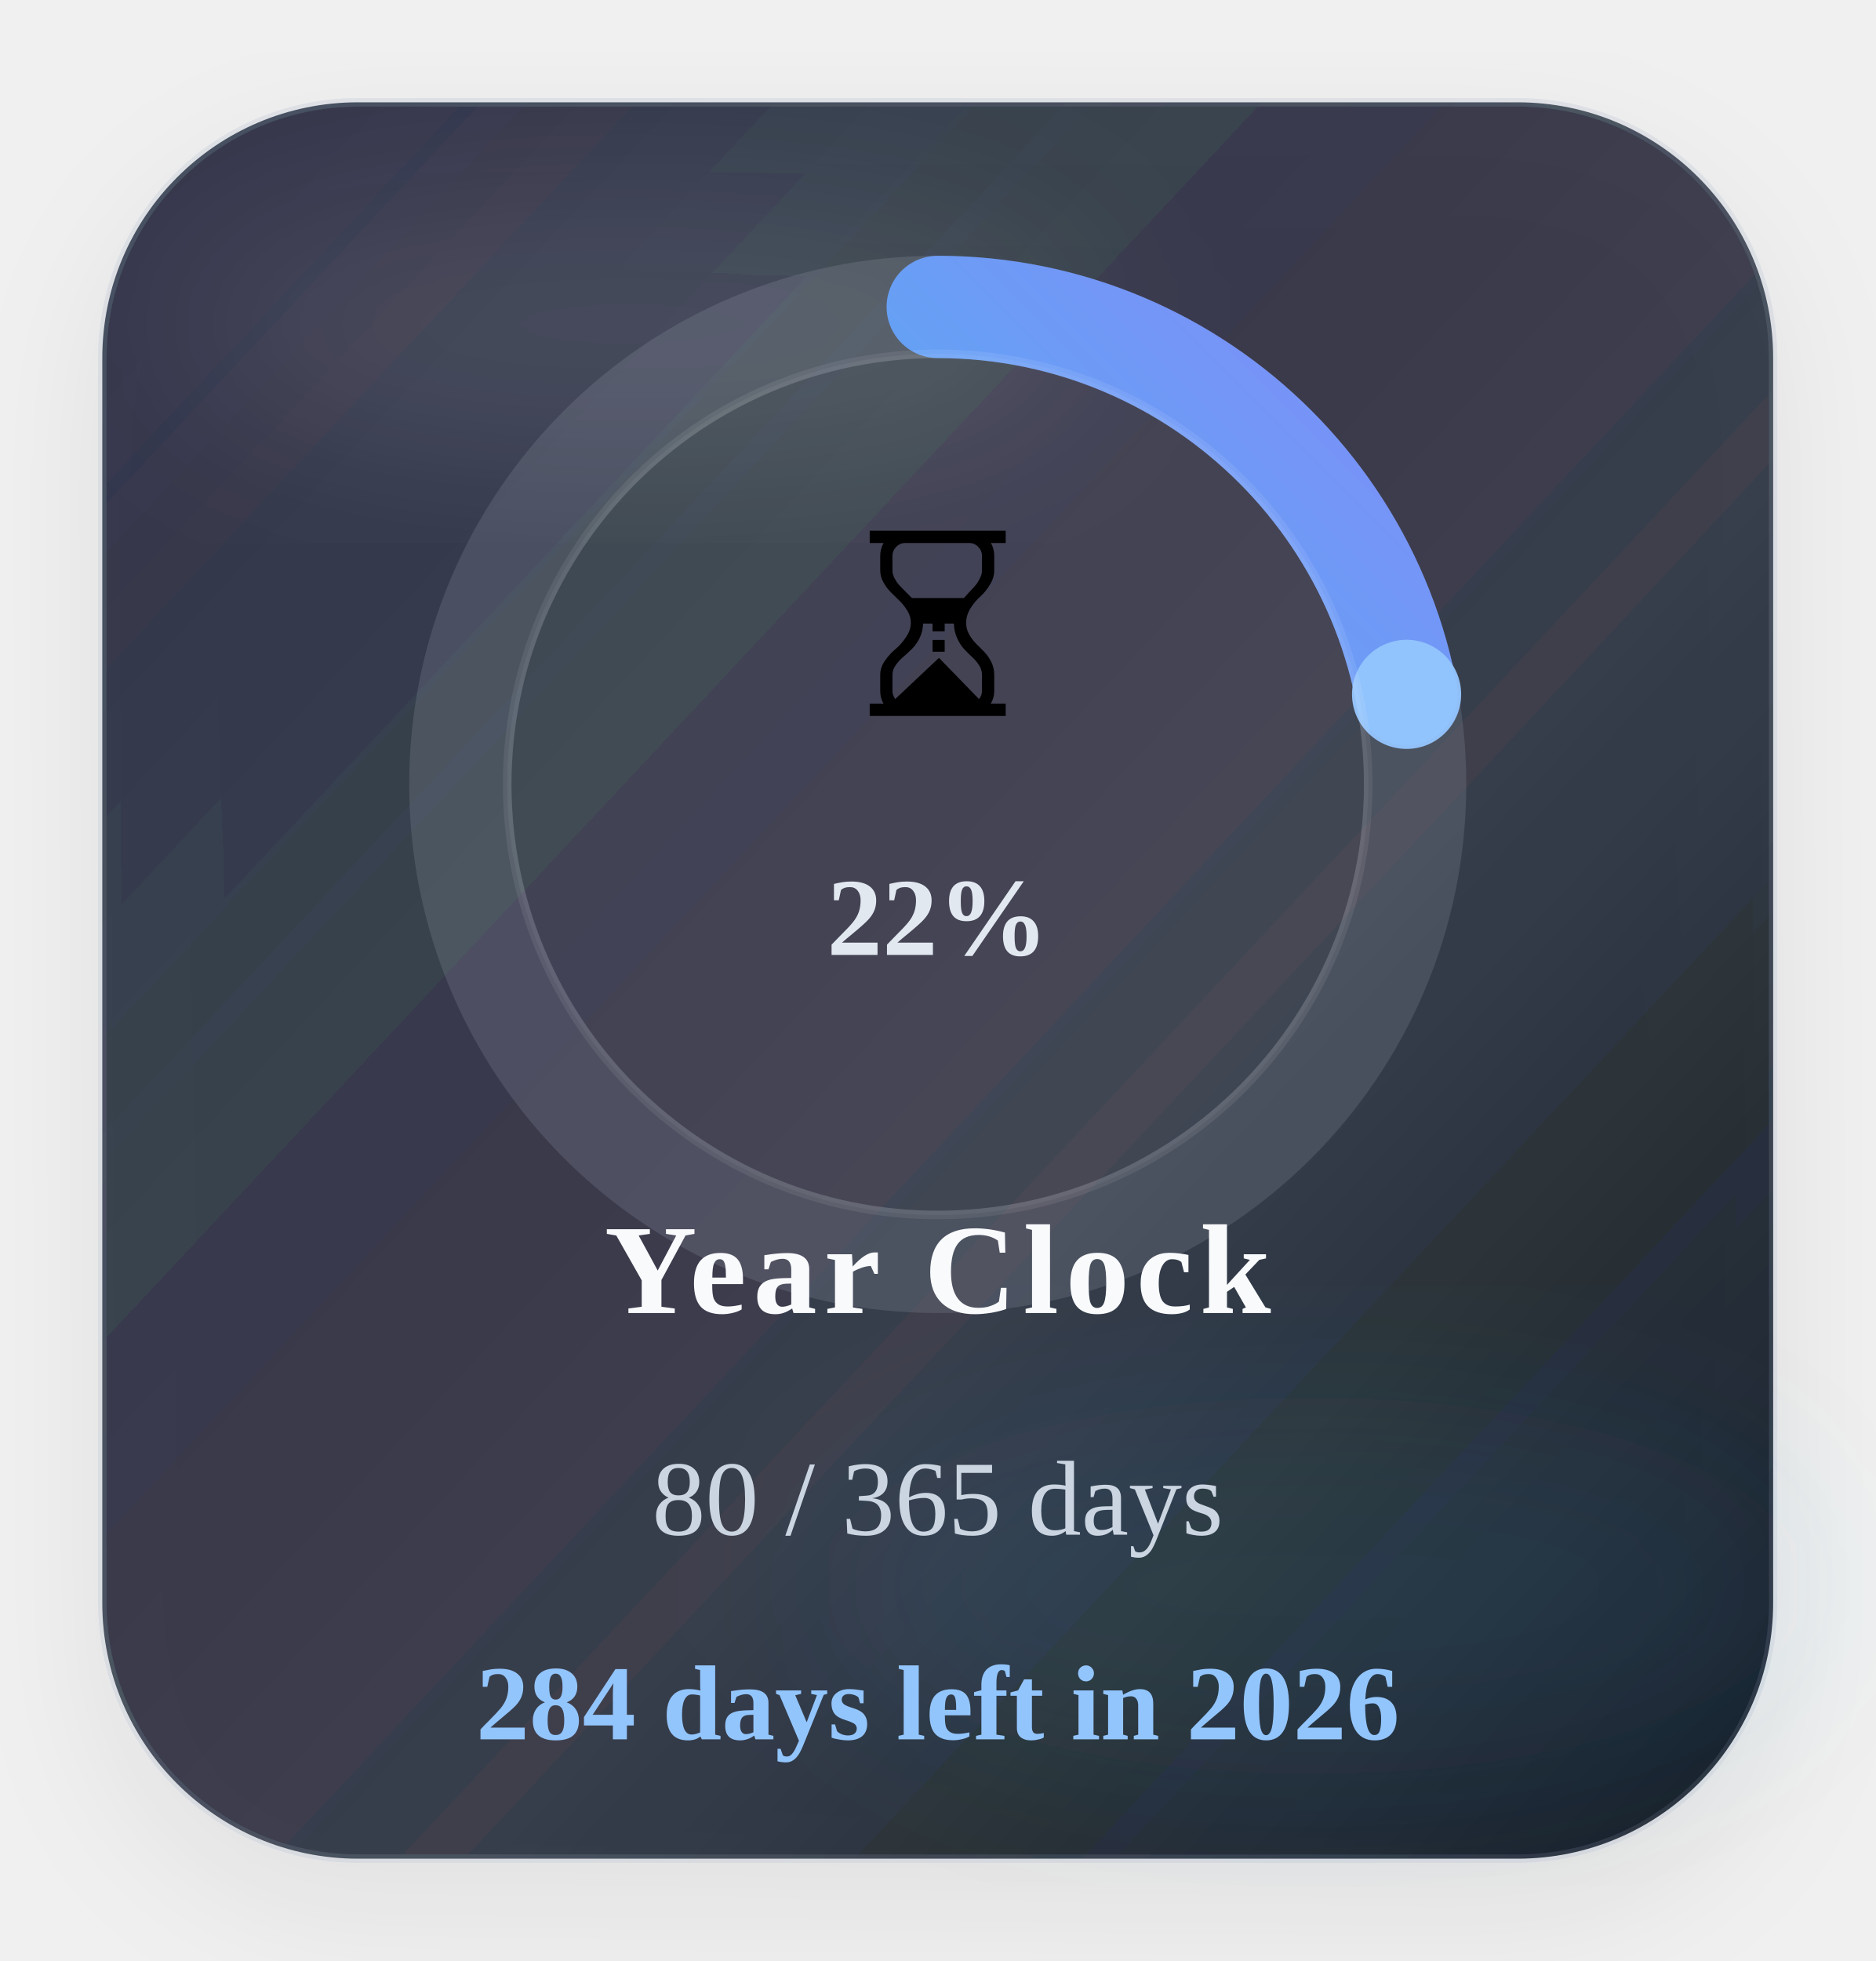
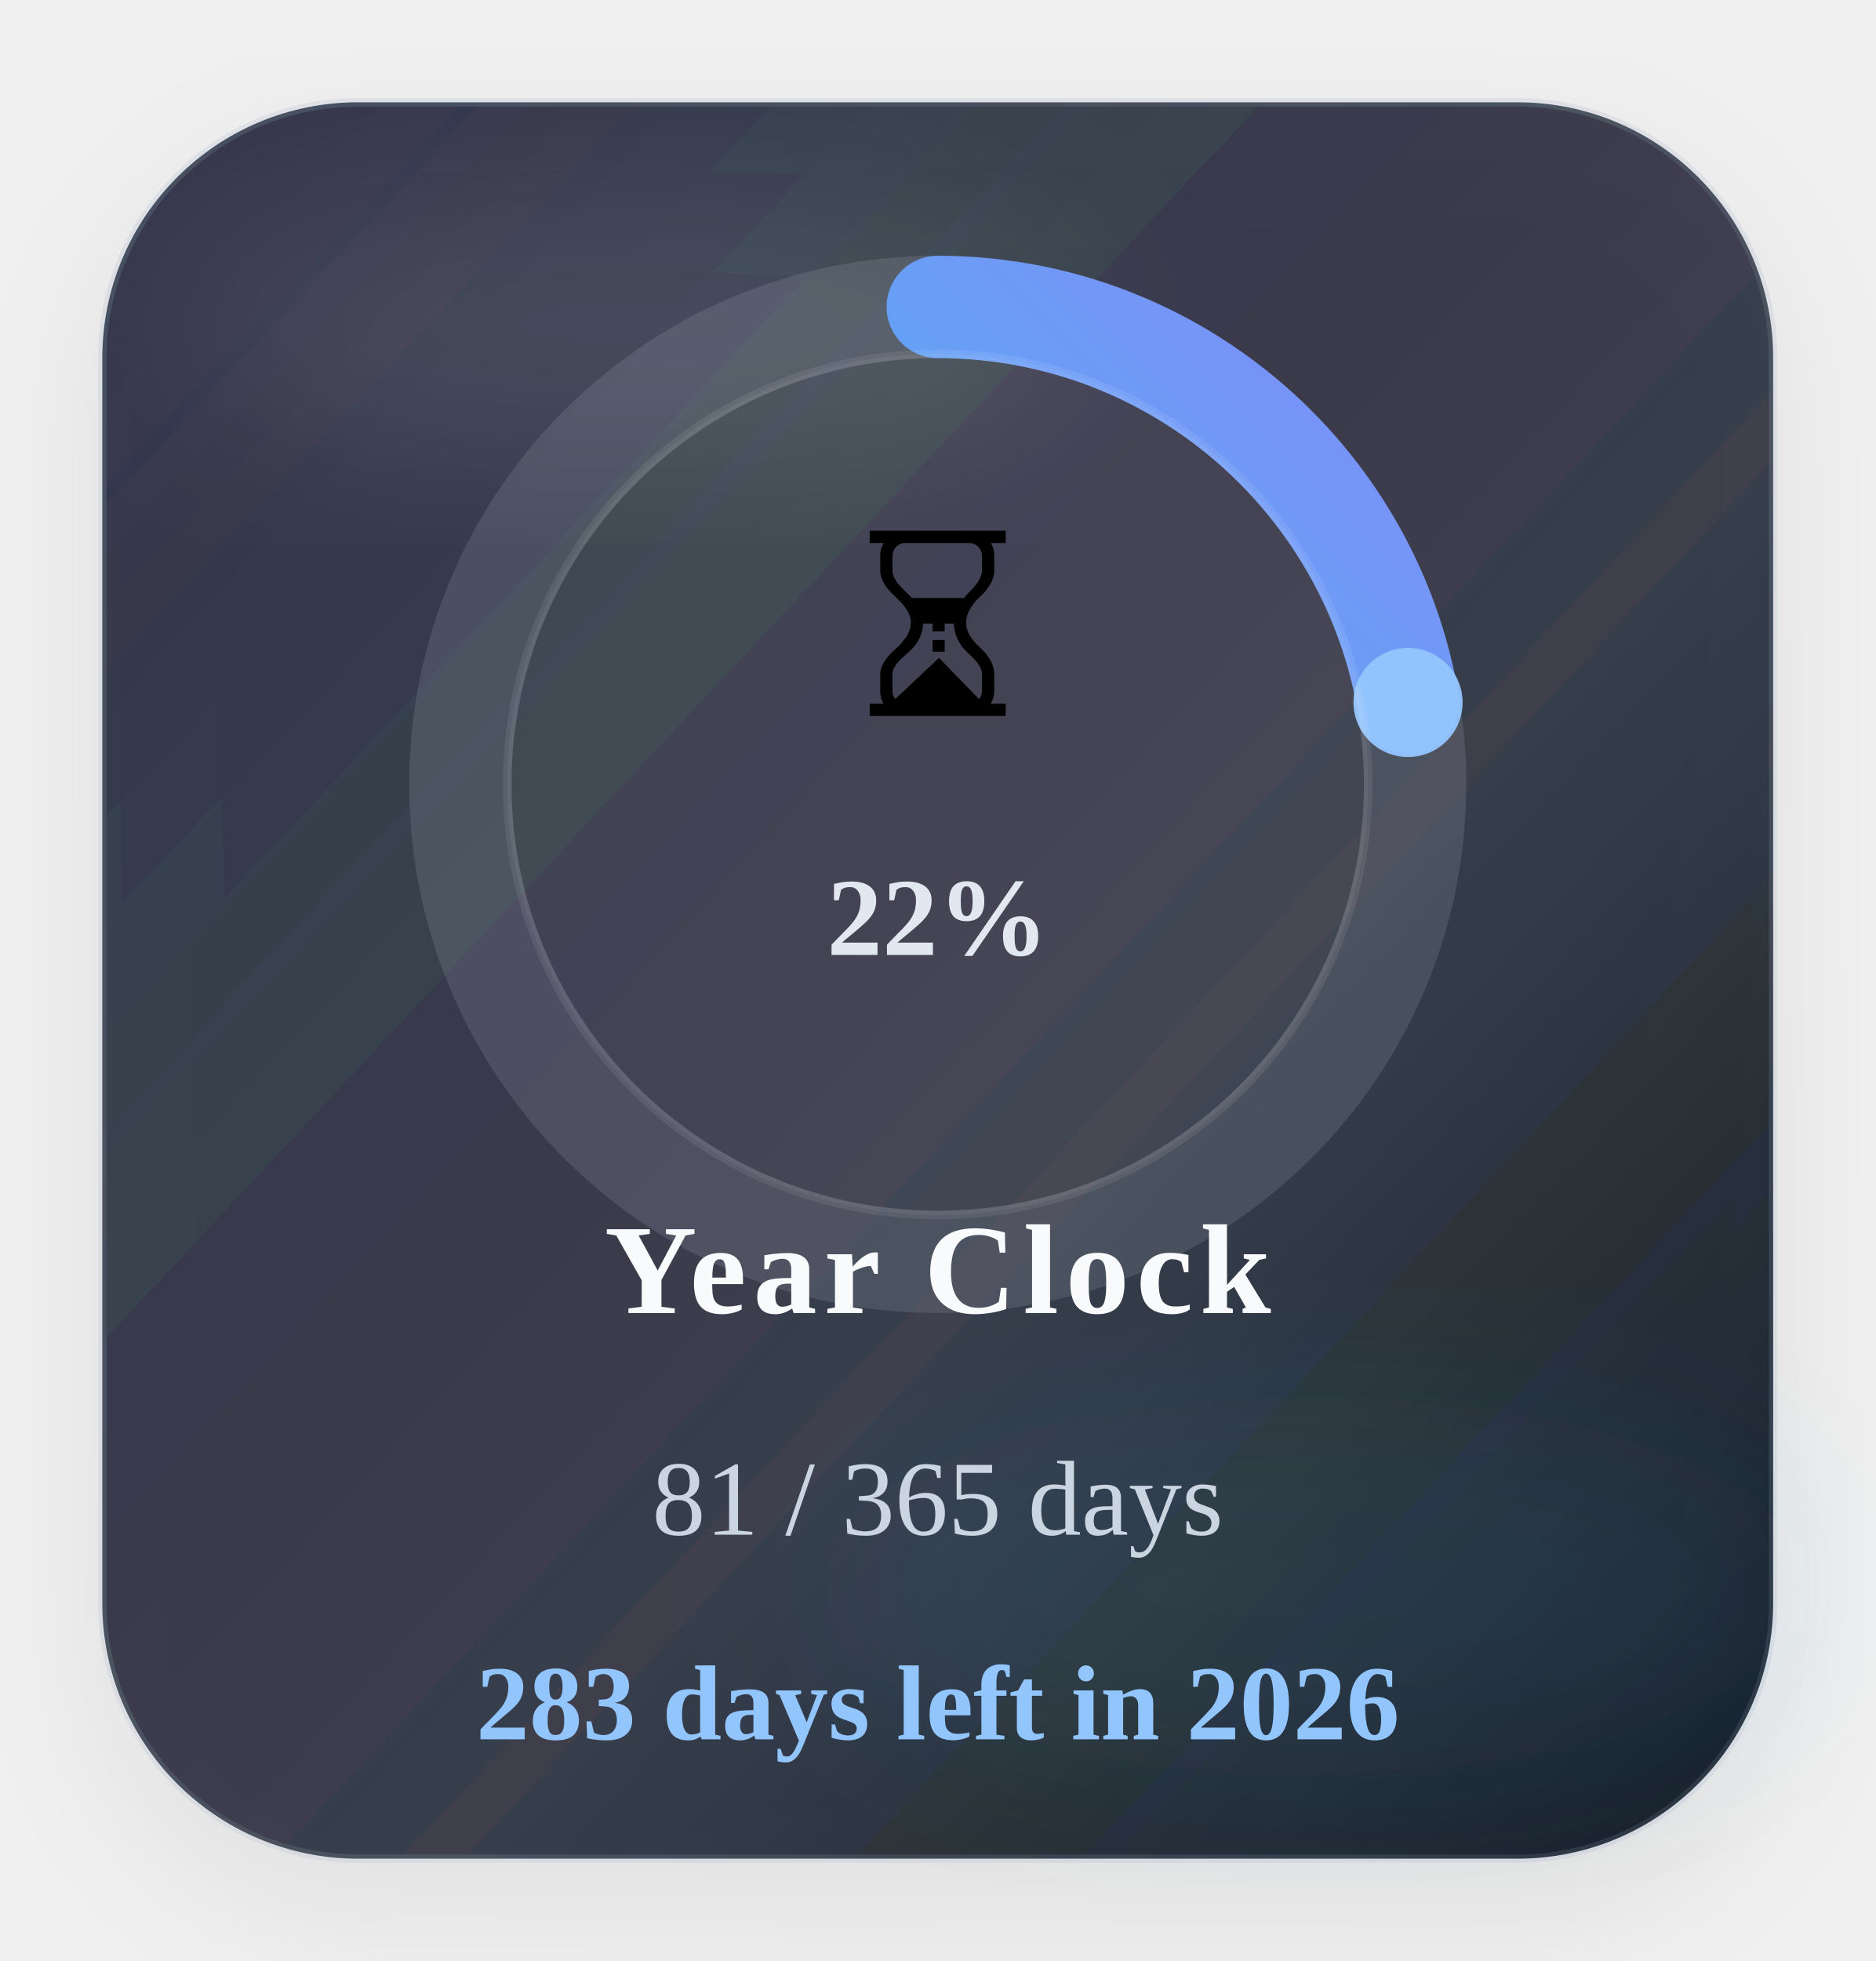
<svg xmlns="http://www.w3.org/2000/svg" width="220" height="230" viewBox="0 0 220 230" role="img" aria-label="Time progress for 2026">
  <defs>
    <linearGradient id="timeGradient" x1="0%" y1="0%" x2="100%" y2="100%">
      <stop offset="0%" stop-color="#22d3ee" />
      <stop offset="100%" stop-color="#818cf8" />
    </linearGradient>
    <linearGradient id="timeCard" x1="0%" y1="0%" x2="100%" y2="100%">
      <stop offset="0%" stop-color="#1c2537" stop-opacity="0.88" />
      <stop offset="60%" stop-color="#111827" stop-opacity="0.8" />
      <stop offset="100%" stop-color="#0b1220" stop-opacity="0.96" />
    </linearGradient>
    <filter id="timeShadow" x="-25%" y="-25%" width="150%" height="150%">
      <feDropShadow dx="0" dy="6" stdDeviation="8" flood-color="#020617" flood-opacity="0.08" />
    </filter>
    <filter id="timeBlur" x="-30%" y="-30%" width="160%" height="160%">
      <feGaussianBlur stdDeviation="10" />
    </filter>
  </defs>
  <rect x="12" y="12" width="196" height="206" rx="30" fill="url(#timeCard)" stroke="#94a3b8" stroke-opacity="0.18" filter="url(#timeShadow)" />
  <ellipse cx="74" cy="38" rx="54" ry="16" fill="#ffffff" fill-opacity="0.09" filter="url(#timeBlur)" />
  <ellipse cx="154" cy="186" rx="58" ry="22" fill="#38bdf8" fill-opacity="0.08" filter="url(#timeBlur)" />
  <circle class="ring-track" cx="110" cy="92" r="56" fill="none" stroke="#cbd5e1" stroke-opacity="0.14" stroke-width="12" />
-   <circle class="progress-ring" cx="110" cy="92" r="56" fill="none" stroke="url(#timeGradient)" stroke-width="12" stroke-linecap="round" stroke-dasharray="351.86" stroke-dashoffset="274.52" data-target-offset="274.52" data-ring-length="351.86" transform="rotate(-90 110 92)" />
-   <circle class="progress-endcap" cx="165.00" cy="81.44" r="6.4" fill="#93c5fd" fill-opacity="0.96" data-center-x="110" data-center-y="92" data-radius="56" data-target-angle="-10.8692" />
+   <circle class="progress-ring" cx="110" cy="92" r="56" fill="none" stroke="url(#timeGradient)" stroke-width="12" stroke-linecap="round" stroke-dasharray="351.86" stroke-dashoffset="273.55" data-target-offset="273.55" data-ring-length="351.86" transform="rotate(-90 110 92)" />
+   <circle class="progress-endcap" cx="165.17" cy="82.39" r="6.4" fill="#93c5fd" fill-opacity="0.96" data-center-x="110" data-center-y="92" data-radius="56" data-target-angle="-9.8829" />
  <circle class="ring-core" cx="110" cy="92" r="50.5" fill="#ffffff" fill-opacity="0.05" stroke="#ffffff" stroke-opacity="0.08" />
  <text class="progress-emoji" x="110" y="84" text-anchor="middle" font-size="30">⏳</text>
  <text class="progress-percent" x="110" y="112" text-anchor="middle" font-size="13" font-weight="700" fill="#e2e8f0">22%</text>
  <text class="progress-label" x="110" y="154" text-anchor="middle" font-size="15" font-weight="700" letter-spacing="0.8" fill="#f8fafc">Year Clock</text>
-   <text class="progress-value" x="110" y="180" text-anchor="middle" font-size="12.5" fill="#cbd5e1">80 / 365 days</text>
-   <text class="progress-status" data-status-state="remaining" x="110" y="204" text-anchor="middle" font-size="12.5" font-weight="700" fill="#93c5fd">284 days left in 2026</text>
+   <text class="progress-value" x="110" y="180" text-anchor="middle" font-size="12.5" fill="#cbd5e1">81 / 365 days</text>
+   <text class="progress-status" data-status-state="remaining" x="110" y="204" text-anchor="middle" font-size="12.5" font-weight="700" fill="#93c5fd">283 days left in 2026</text>
</svg>
